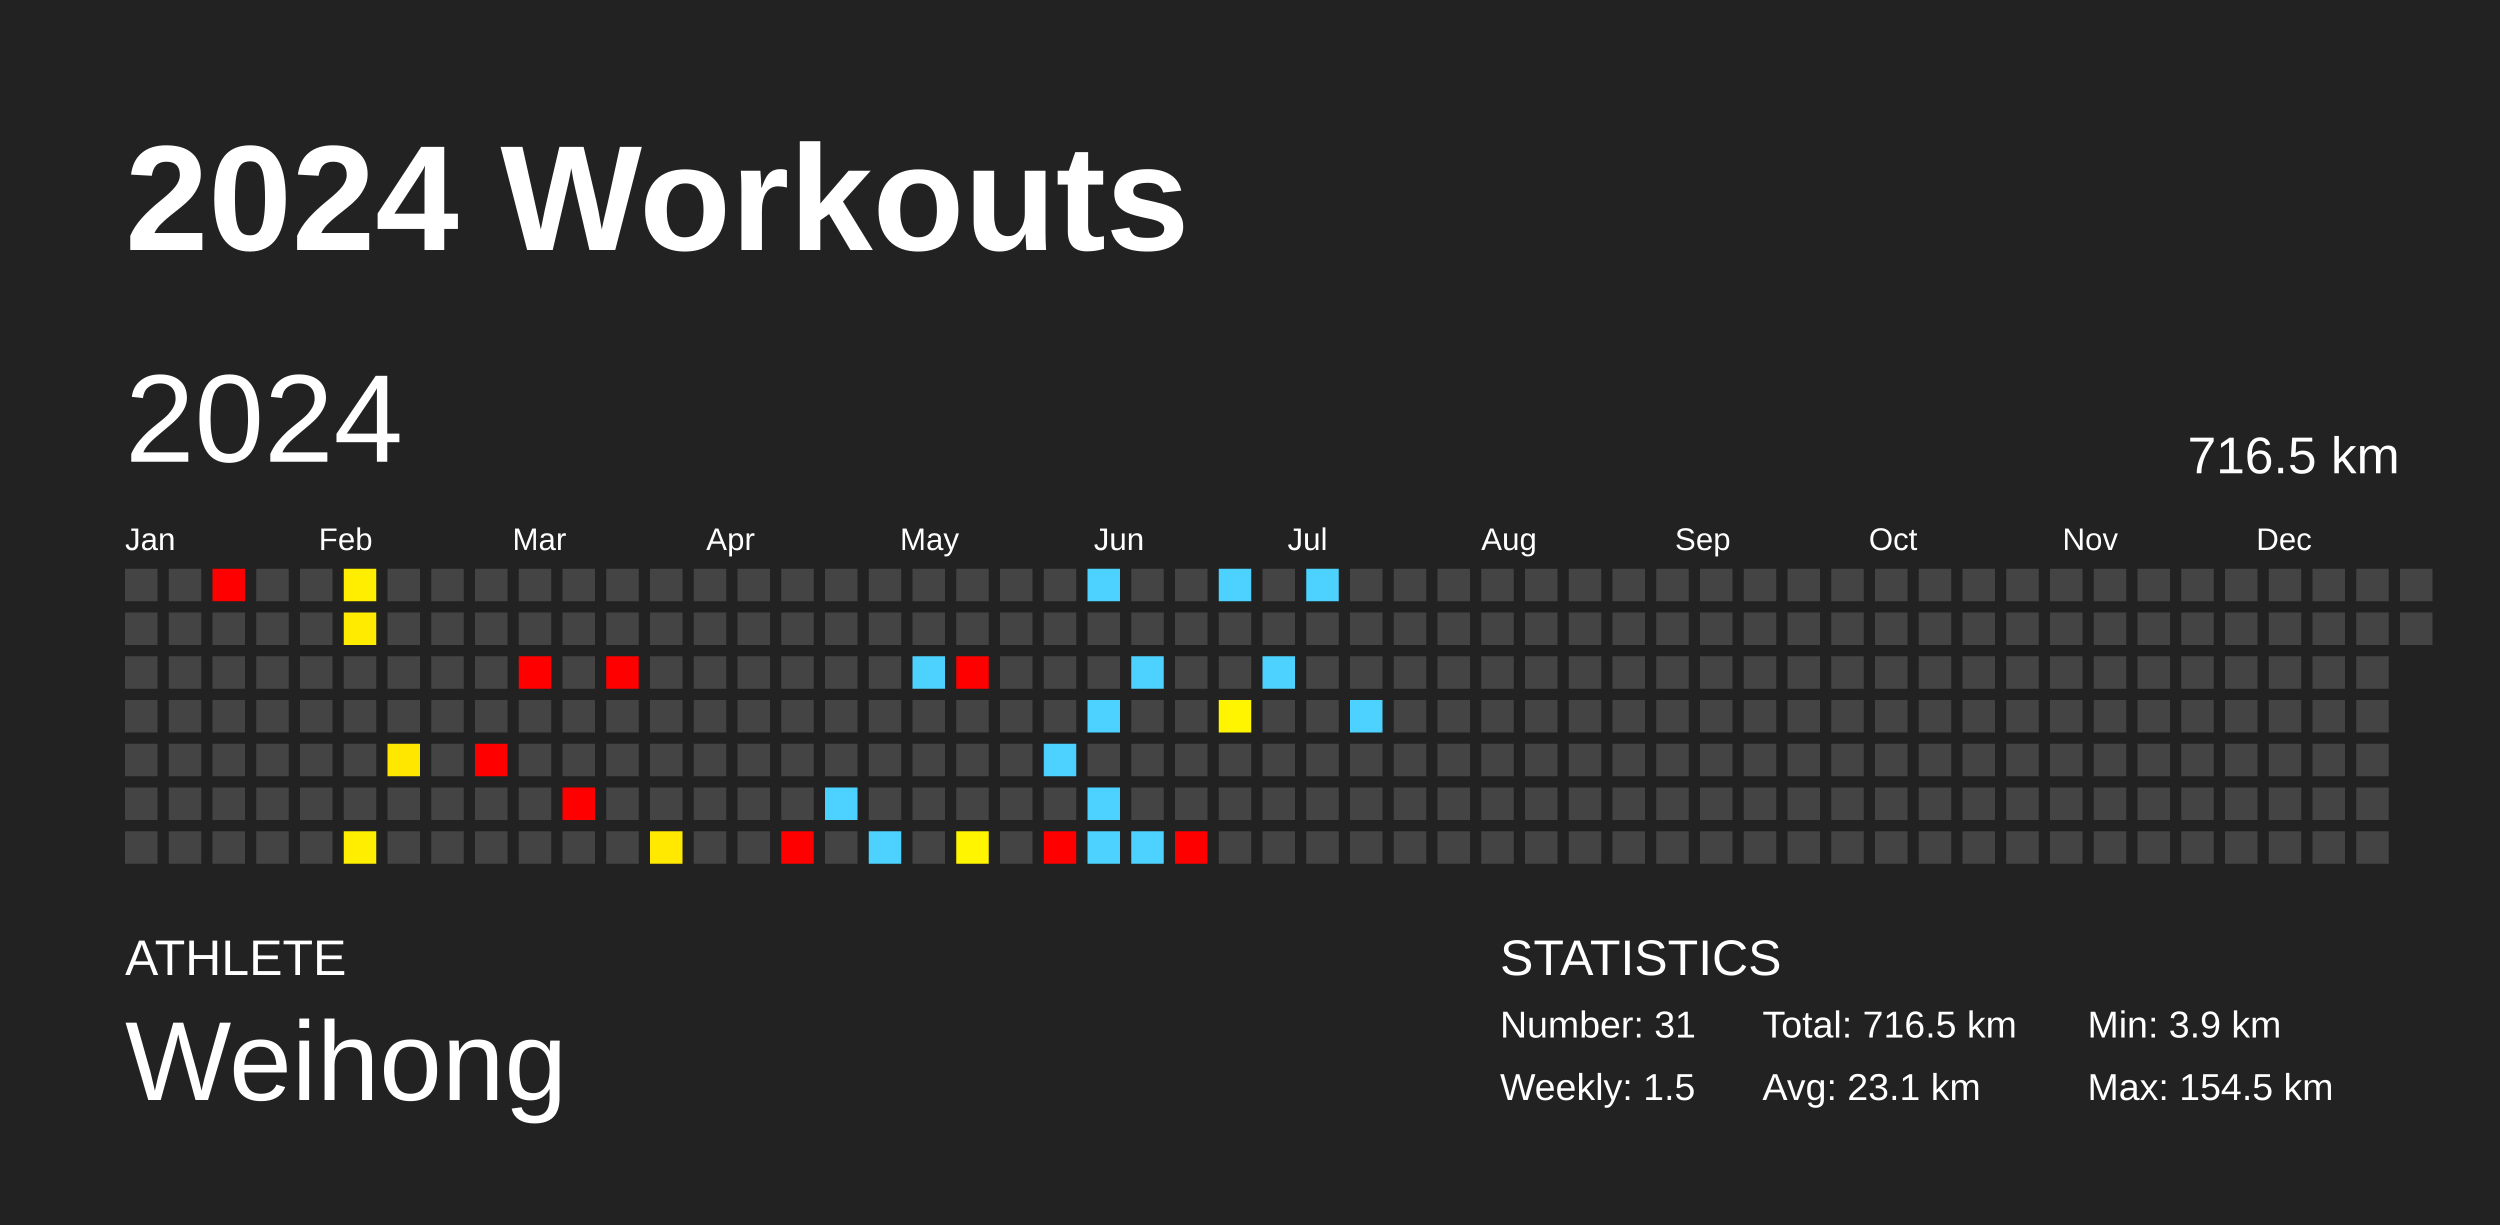
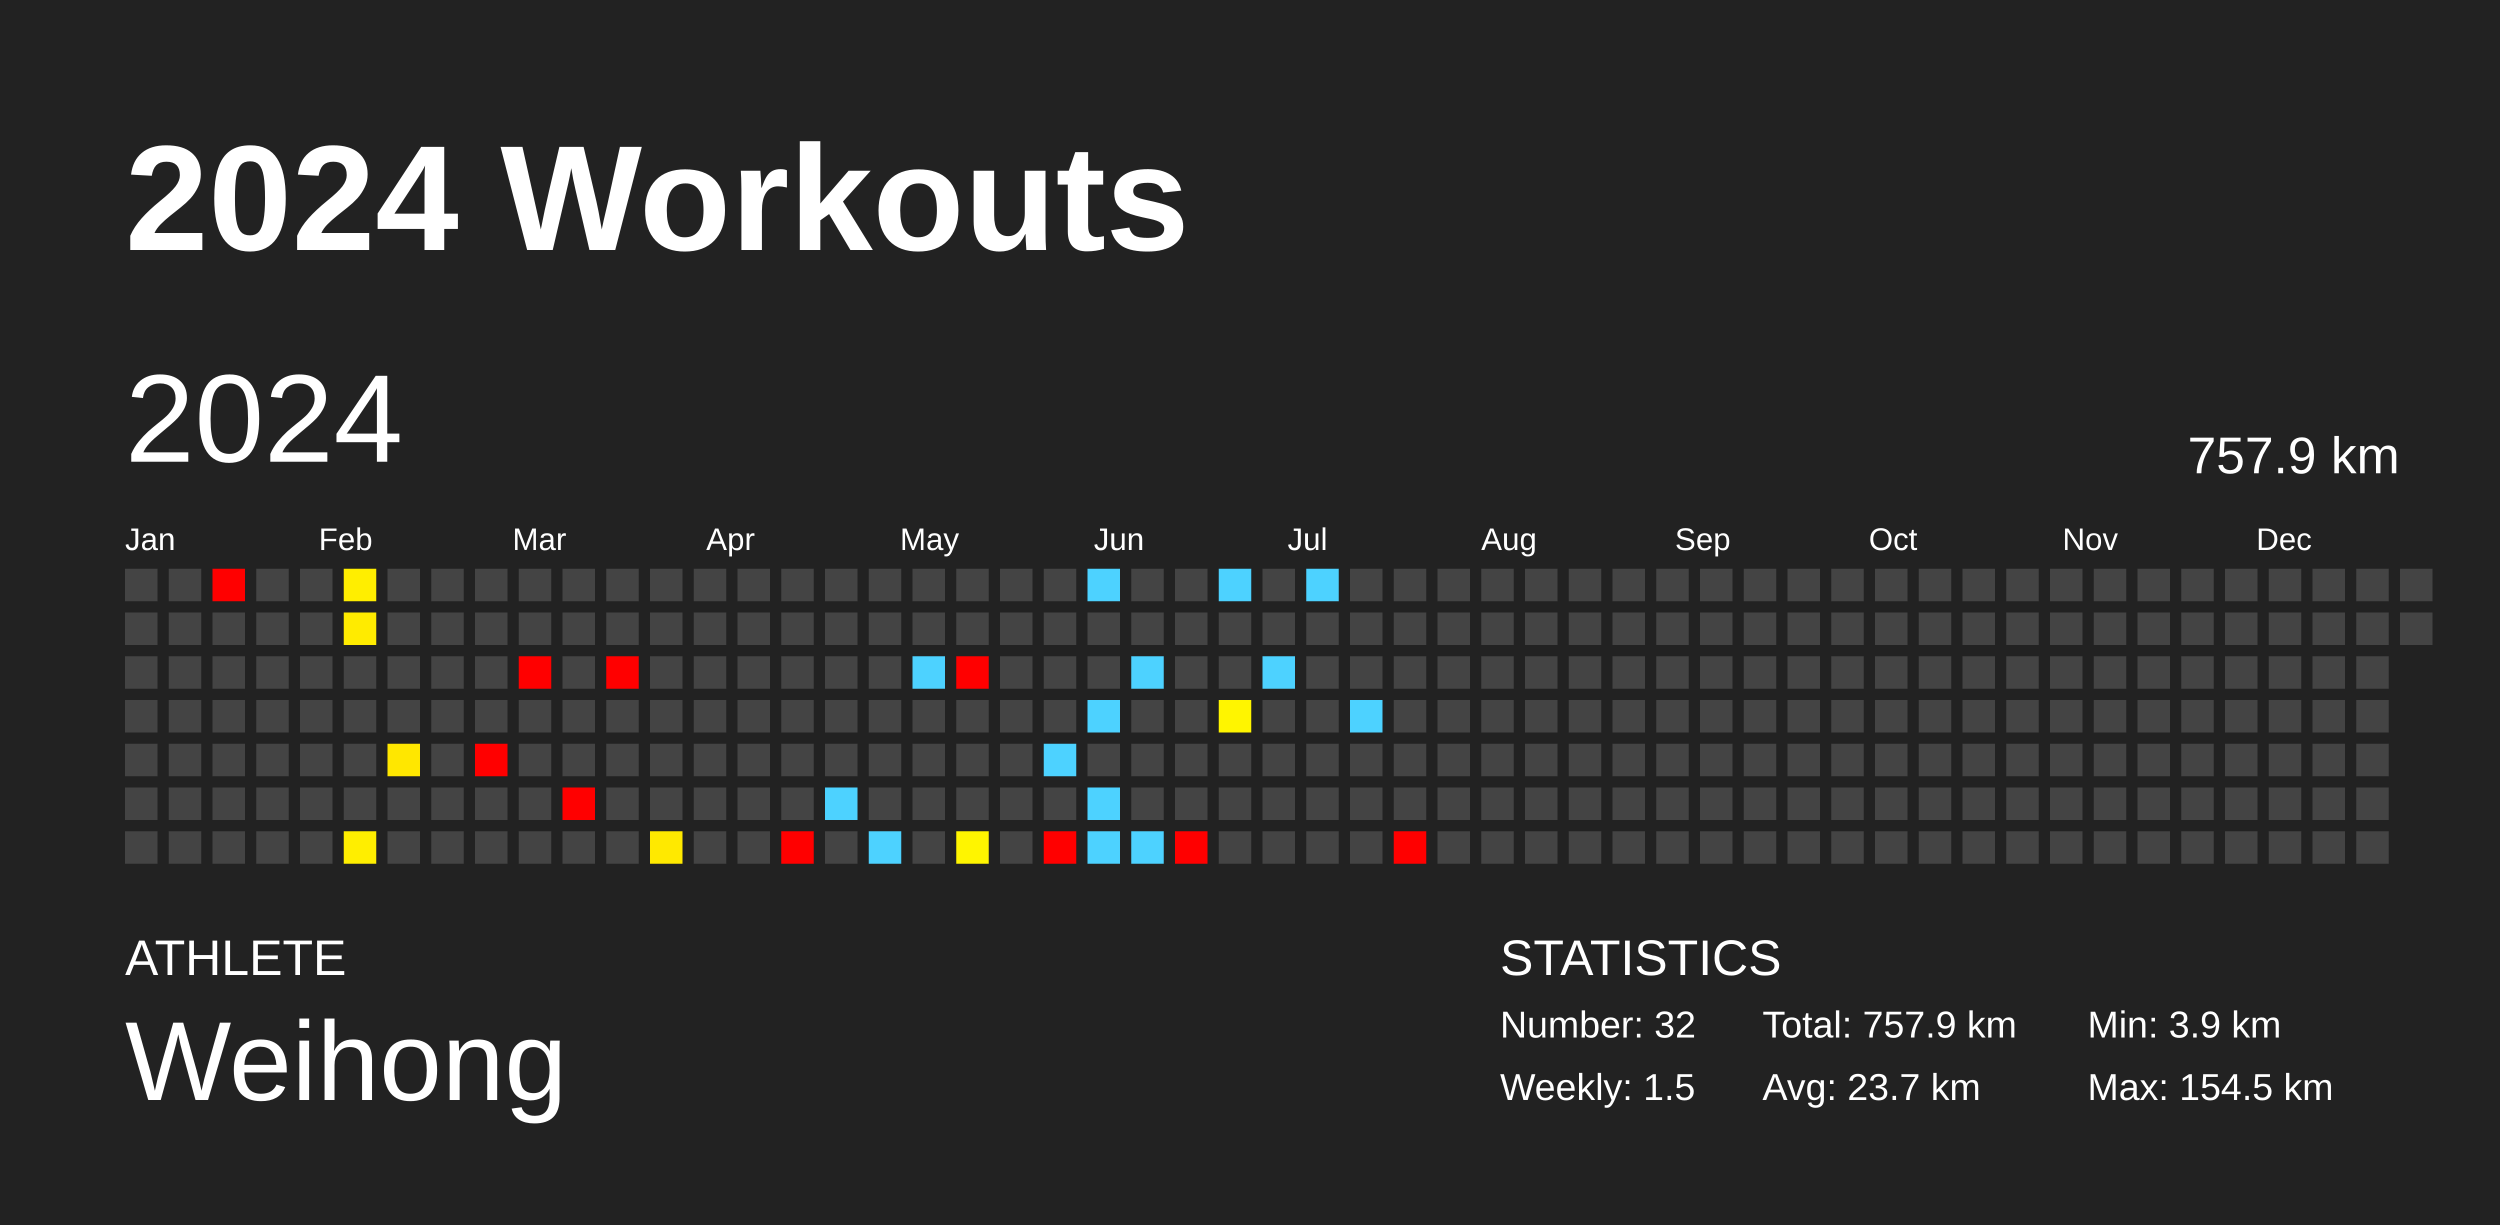
<svg xmlns="http://www.w3.org/2000/svg" baseProfile="full" height="98mm" version="1.1" viewBox="0,0,200,98" width="200mm">
  <defs />
  <rect fill="#222222" height="98" width="200" x="0" y="0" />
  <text fill="#FFFFFF" style="font-size:12px; font-family:Arial; font-weight:bold;" x="10" y="20">2024 Workouts</text>
  <text fill="#FFFFFF" style="font-size:4px; font-family:Arial" x="10" y="78">ATHLETE</text>
  <text fill="#FFFFFF" style="font-size:9px; font-family:Arial" x="10" y="88">Weihong</text>
  <text fill="#FFFFFF" style="font-size:4px; font-family:Arial" x="120" y="78">STATISTICS</text>
-   <text fill="#FFFFFF" style="font-size:3px; font-family:Arial" x="120" y="83">Number: 31</text>
+   <text fill="#FFFFFF" style="font-size:3px; font-family:Arial" x="120" y="83">Number: 32</text>
  <text fill="#FFFFFF" style="font-size:3px; font-family:Arial" x="120" y="88">Weekly: 1.5</text>
-   <text fill="#FFFFFF" style="font-size:3px; font-family:Arial" x="141" y="83">Total: 716.5 km</text>
-   <text fill="#FFFFFF" style="font-size:3px; font-family:Arial" x="141" y="88">Avg: 23.1 km</text>
+   <text fill="#FFFFFF" style="font-size:3px; font-family:Arial" x="141" y="83">Total: 757.9 km</text>
+   <text fill="#FFFFFF" style="font-size:3px; font-family:Arial" x="141" y="88">Avg: 23.7 km</text>
  <text fill="#FFFFFF" style="font-size:3px; font-family:Arial" x="167" y="83">Min: 3.9 km</text>
  <text fill="#FFFFFF" style="font-size:3px; font-family:Arial" x="167" y="88">Max: 154.5 km</text>
  <text dominant-baseline="hanging" fill="#FFFFFF" style="font-size:10.0px; font-family:Arial;" x="10" y="30">2024</text>
-   <text dominant-baseline="hanging" fill="#FFFFFF" style="font-size:4.125px; font-family:Arial;" x="175" y="35">716.5 km</text>
+   <text dominant-baseline="hanging" fill="#FFFFFF" style="font-size:4.125px; font-family:Arial;" x="175" y="35">757.9 km</text>
  <text fill="#FFFFFF" style="font-size:2.5px; font-family:Arial" x="10.0" y="44">Jan</text>
  <text fill="#FFFFFF" style="font-size:2.5px; font-family:Arial" x="25.5" y="44">Feb</text>
  <text fill="#FFFFFF" style="font-size:2.5px; font-family:Arial" x="41.0" y="44">Mar</text>
  <text fill="#FFFFFF" style="font-size:2.5px; font-family:Arial" x="56.5" y="44">Apr</text>
  <text fill="#FFFFFF" style="font-size:2.5px; font-family:Arial" x="72.0" y="44">May</text>
  <text fill="#FFFFFF" style="font-size:2.5px; font-family:Arial" x="87.5" y="44">Jun</text>
  <text fill="#FFFFFF" style="font-size:2.5px; font-family:Arial" x="103.0" y="44">Jul</text>
  <text fill="#FFFFFF" style="font-size:2.5px; font-family:Arial" x="118.5" y="44">Aug</text>
  <text fill="#FFFFFF" style="font-size:2.5px; font-family:Arial" x="134.0" y="44">Sep</text>
  <text fill="#FFFFFF" style="font-size:2.5px; font-family:Arial" x="149.5" y="44">Oct</text>
  <text fill="#FFFFFF" style="font-size:2.5px; font-family:Arial" x="165.0" y="44">Nov</text>
  <text fill="#FFFFFF" style="font-size:2.5px; font-family:Arial" x="180.5" y="44">Dec</text>
  <rect fill="#444444" height="2.6" width="2.6" x="10.0" y="45.5" />
  <rect fill="#444444" height="2.6" width="2.6" x="10.0" y="49.0" />
  <rect fill="#444444" height="2.6" width="2.6" x="10.0" y="52.5" />
  <rect fill="#444444" height="2.6" width="2.6" x="10.0" y="56.0" />
  <rect fill="#444444" height="2.6" width="2.6" x="10.0" y="59.5" />
  <rect fill="#444444" height="2.6" width="2.6" x="10.0" y="63.0" />
  <rect fill="#444444" height="2.6" width="2.6" x="10.0" y="66.5" />
  <rect fill="#444444" height="2.6" width="2.6" x="13.5" y="45.5" />
  <rect fill="#444444" height="2.6" width="2.6" x="13.5" y="49.0" />
  <rect fill="#444444" height="2.6" width="2.6" x="13.5" y="52.5" />
  <rect fill="#444444" height="2.6" width="2.6" x="13.5" y="56.0" />
  <rect fill="#444444" height="2.6" width="2.6" x="13.5" y="59.5" />
  <rect fill="#444444" height="2.6" width="2.6" x="13.5" y="63.0" />
  <rect fill="#444444" height="2.6" width="2.6" x="13.5" y="66.5" />
  <rect fill="red" height="2.6" width="2.6" x="17.0" y="45.5" />
  <rect fill="#444444" height="2.6" width="2.6" x="17.0" y="49.0" />
  <rect fill="#444444" height="2.6" width="2.6" x="17.0" y="52.5" />
  <rect fill="#444444" height="2.6" width="2.6" x="17.0" y="56.0" />
  <rect fill="#444444" height="2.6" width="2.6" x="17.0" y="59.5" />
  <rect fill="#444444" height="2.6" width="2.6" x="17.0" y="63.0" />
  <rect fill="#444444" height="2.6" width="2.6" x="17.0" y="66.5" />
  <rect fill="#444444" height="2.6" width="2.6" x="20.5" y="45.5" />
  <rect fill="#444444" height="2.6" width="2.6" x="20.5" y="49.0" />
  <rect fill="#444444" height="2.6" width="2.6" x="20.5" y="52.5" />
  <rect fill="#444444" height="2.6" width="2.6" x="20.5" y="56.0" />
  <rect fill="#444444" height="2.6" width="2.6" x="20.5" y="59.5" />
  <rect fill="#444444" height="2.6" width="2.6" x="20.5" y="63.0" />
  <rect fill="#444444" height="2.6" width="2.6" x="20.5" y="66.5" />
  <rect fill="#444444" height="2.6" width="2.6" x="24.0" y="45.5" />
  <rect fill="#444444" height="2.6" width="2.6" x="24.0" y="49.0" />
  <rect fill="#444444" height="2.6" width="2.6" x="24.0" y="52.5" />
  <rect fill="#444444" height="2.6" width="2.6" x="24.0" y="56.0" />
  <rect fill="#444444" height="2.6" width="2.6" x="24.0" y="59.5" />
  <rect fill="#444444" height="2.6" width="2.6" x="24.0" y="63.0" />
  <rect fill="#444444" height="2.6" width="2.6" x="24.0" y="66.5" />
  <rect fill="#ffee00" height="2.6" width="2.6" x="27.5" y="45.5" />
  <rect fill="#ffeb00" height="2.6" width="2.6" x="27.5" y="49.0" />
  <rect fill="#444444" height="2.6" width="2.6" x="27.5" y="52.5" />
  <rect fill="#444444" height="2.6" width="2.6" x="27.5" y="56.0" />
  <rect fill="#444444" height="2.6" width="2.6" x="27.5" y="59.5" />
  <rect fill="#444444" height="2.6" width="2.6" x="27.5" y="63.0" />
  <rect fill="#ffee00" height="2.6" width="2.6" x="27.5" y="66.5" />
  <rect fill="#444444" height="2.6" width="2.6" x="31.0" y="45.5" />
  <rect fill="#444444" height="2.6" width="2.6" x="31.0" y="49.0" />
  <rect fill="#444444" height="2.6" width="2.6" x="31.0" y="52.5" />
  <rect fill="#444444" height="2.6" width="2.6" x="31.0" y="56.0" />
  <rect fill="#ffe700" height="2.6" width="2.6" x="31.0" y="59.5" />
  <rect fill="#444444" height="2.6" width="2.6" x="31.0" y="63.0" />
  <rect fill="#444444" height="2.6" width="2.6" x="31.0" y="66.5" />
  <rect fill="#444444" height="2.6" width="2.6" x="34.5" y="45.5" />
  <rect fill="#444444" height="2.6" width="2.6" x="34.5" y="49.0" />
  <rect fill="#444444" height="2.6" width="2.6" x="34.5" y="52.5" />
  <rect fill="#444444" height="2.6" width="2.6" x="34.5" y="56.0" />
  <rect fill="#444444" height="2.6" width="2.6" x="34.5" y="59.5" />
  <rect fill="#444444" height="2.6" width="2.6" x="34.5" y="63.0" />
  <rect fill="#444444" height="2.6" width="2.6" x="34.5" y="66.5" />
  <rect fill="#444444" height="2.6" width="2.6" x="38.0" y="45.5" />
  <rect fill="#444444" height="2.6" width="2.6" x="38.0" y="49.0" />
  <rect fill="#444444" height="2.6" width="2.6" x="38.0" y="52.5" />
  <rect fill="#444444" height="2.6" width="2.6" x="38.0" y="56.0" />
  <rect fill="red" height="2.6" width="2.6" x="38.0" y="59.5" />
  <rect fill="#444444" height="2.6" width="2.6" x="38.0" y="63.0" />
  <rect fill="#444444" height="2.6" width="2.6" x="38.0" y="66.5" />
  <rect fill="#444444" height="2.6" width="2.6" x="41.5" y="45.5" />
  <rect fill="#444444" height="2.6" width="2.6" x="41.5" y="49.0" />
  <rect fill="red" height="2.6" width="2.6" x="41.5" y="52.5" />
  <rect fill="#444444" height="2.6" width="2.6" x="41.5" y="56.0" />
  <rect fill="#444444" height="2.6" width="2.6" x="41.5" y="59.5" />
  <rect fill="#444444" height="2.6" width="2.6" x="41.5" y="63.0" />
  <rect fill="#444444" height="2.6" width="2.6" x="41.5" y="66.5" />
  <rect fill="#444444" height="2.6" width="2.6" x="45.0" y="45.5" />
  <rect fill="#444444" height="2.6" width="2.6" x="45.0" y="49.0" />
  <rect fill="#444444" height="2.6" width="2.6" x="45.0" y="52.5" />
  <rect fill="#444444" height="2.6" width="2.6" x="45.0" y="56.0" />
  <rect fill="#444444" height="2.6" width="2.6" x="45.0" y="59.5" />
  <rect fill="red" height="2.6" width="2.6" x="45.0" y="63.0" />
  <rect fill="#444444" height="2.6" width="2.6" x="45.0" y="66.5" />
  <rect fill="#444444" height="2.6" width="2.6" x="48.5" y="45.5" />
  <rect fill="#444444" height="2.6" width="2.6" x="48.5" y="49.0" />
  <rect fill="red" height="2.6" width="2.6" x="48.5" y="52.5" />
  <rect fill="#444444" height="2.6" width="2.6" x="48.5" y="56.0" />
  <rect fill="#444444" height="2.6" width="2.6" x="48.5" y="59.5" />
  <rect fill="#444444" height="2.6" width="2.6" x="48.5" y="63.0" />
  <rect fill="#444444" height="2.6" width="2.6" x="48.5" y="66.5" />
  <rect fill="#444444" height="2.6" width="2.6" x="52.0" y="45.5" />
  <rect fill="#444444" height="2.6" width="2.6" x="52.0" y="49.0" />
  <rect fill="#444444" height="2.6" width="2.6" x="52.0" y="52.5" />
  <rect fill="#444444" height="2.6" width="2.6" x="52.0" y="56.0" />
  <rect fill="#444444" height="2.6" width="2.6" x="52.0" y="59.5" />
  <rect fill="#444444" height="2.6" width="2.6" x="52.0" y="63.0" />
  <rect fill="#ffe900" height="2.6" width="2.6" x="52.0" y="66.5" />
  <rect fill="#444444" height="2.6" width="2.6" x="55.5" y="45.5" />
  <rect fill="#444444" height="2.6" width="2.6" x="55.5" y="49.0" />
  <rect fill="#444444" height="2.6" width="2.6" x="55.5" y="52.5" />
  <rect fill="#444444" height="2.6" width="2.6" x="55.5" y="56.0" />
  <rect fill="#444444" height="2.6" width="2.6" x="55.5" y="59.5" />
  <rect fill="#444444" height="2.6" width="2.6" x="55.5" y="63.0" />
  <rect fill="#444444" height="2.6" width="2.6" x="55.5" y="66.5" />
  <rect fill="#444444" height="2.6" width="2.6" x="59.0" y="45.5" />
  <rect fill="#444444" height="2.6" width="2.6" x="59.0" y="49.0" />
  <rect fill="#444444" height="2.6" width="2.6" x="59.0" y="52.5" />
  <rect fill="#444444" height="2.6" width="2.6" x="59.0" y="56.0" />
  <rect fill="#444444" height="2.6" width="2.6" x="59.0" y="59.5" />
  <rect fill="#444444" height="2.6" width="2.6" x="59.0" y="63.0" />
  <rect fill="#444444" height="2.6" width="2.6" x="59.0" y="66.5" />
  <rect fill="#444444" height="2.6" width="2.6" x="62.5" y="45.5" />
  <rect fill="#444444" height="2.6" width="2.6" x="62.5" y="49.0" />
  <rect fill="#444444" height="2.6" width="2.6" x="62.5" y="52.5" />
  <rect fill="#444444" height="2.6" width="2.6" x="62.5" y="56.0" />
  <rect fill="#444444" height="2.6" width="2.6" x="62.5" y="59.5" />
  <rect fill="#444444" height="2.6" width="2.6" x="62.5" y="63.0" />
  <rect fill="red" height="2.6" width="2.6" x="62.5" y="66.5" />
  <rect fill="#444444" height="2.6" width="2.6" x="66.0" y="45.5" />
  <rect fill="#444444" height="2.6" width="2.6" x="66.0" y="49.0" />
  <rect fill="#444444" height="2.6" width="2.6" x="66.0" y="52.5" />
  <rect fill="#444444" height="2.6" width="2.6" x="66.0" y="56.0" />
  <rect fill="#444444" height="2.6" width="2.6" x="66.0" y="59.5" />
  <rect fill="#4dd2ff" height="2.6" width="2.6" x="66.0" y="63.0" />
  <rect fill="#444444" height="2.6" width="2.6" x="66.0" y="66.5" />
  <rect fill="#444444" height="2.6" width="2.6" x="69.5" y="45.5" />
  <rect fill="#444444" height="2.6" width="2.6" x="69.5" y="49.0" />
  <rect fill="#444444" height="2.6" width="2.6" x="69.5" y="52.5" />
  <rect fill="#444444" height="2.6" width="2.6" x="69.5" y="56.0" />
  <rect fill="#444444" height="2.6" width="2.6" x="69.5" y="59.5" />
  <rect fill="#444444" height="2.6" width="2.6" x="69.5" y="63.0" />
  <rect fill="#4dd2ff" height="2.6" width="2.6" x="69.5" y="66.5" />
  <rect fill="#444444" height="2.6" width="2.6" x="73.0" y="45.5" />
  <rect fill="#444444" height="2.6" width="2.6" x="73.0" y="49.0" />
  <rect fill="#4dd2ff" height="2.6" width="2.6" x="73.0" y="52.5" />
  <rect fill="#444444" height="2.6" width="2.6" x="73.0" y="56.0" />
  <rect fill="#444444" height="2.6" width="2.6" x="73.0" y="59.5" />
  <rect fill="#444444" height="2.6" width="2.6" x="73.0" y="63.0" />
  <rect fill="#444444" height="2.6" width="2.6" x="73.0" y="66.5" />
  <rect fill="#444444" height="2.6" width="2.6" x="76.5" y="45.5" />
  <rect fill="#444444" height="2.6" width="2.6" x="76.5" y="49.0" />
  <rect fill="red" height="2.6" width="2.6" x="76.5" y="52.5" />
  <rect fill="#444444" height="2.6" width="2.6" x="76.5" y="56.0" />
  <rect fill="#444444" height="2.6" width="2.6" x="76.5" y="59.5" />
  <rect fill="#444444" height="2.6" width="2.6" x="76.5" y="63.0" />
  <rect fill="#fff500" height="2.6" width="2.6" x="76.5" y="66.5" />
  <rect fill="#444444" height="2.6" width="2.6" x="80.0" y="45.5" />
  <rect fill="#444444" height="2.6" width="2.6" x="80.0" y="49.0" />
  <rect fill="#444444" height="2.6" width="2.6" x="80.0" y="52.5" />
  <rect fill="#444444" height="2.6" width="2.6" x="80.0" y="56.0" />
  <rect fill="#444444" height="2.6" width="2.6" x="80.0" y="59.5" />
  <rect fill="#444444" height="2.6" width="2.6" x="80.0" y="63.0" />
  <rect fill="#444444" height="2.6" width="2.6" x="80.0" y="66.5" />
  <rect fill="#444444" height="2.6" width="2.6" x="83.5" y="45.5" />
  <rect fill="#444444" height="2.6" width="2.6" x="83.5" y="49.0" />
  <rect fill="#444444" height="2.6" width="2.6" x="83.5" y="52.5" />
  <rect fill="#444444" height="2.6" width="2.6" x="83.5" y="56.0" />
  <rect fill="#4dd2ff" height="2.6" width="2.6" x="83.5" y="59.5" />
  <rect fill="#444444" height="2.6" width="2.6" x="83.5" y="63.0" />
  <rect fill="red" height="2.6" width="2.6" x="83.5" y="66.5" />
  <rect fill="#4dd2ff" height="2.6" width="2.6" x="87.0" y="45.5" />
  <rect fill="#444444" height="2.6" width="2.6" x="87.0" y="49.0" />
  <rect fill="#444444" height="2.6" width="2.6" x="87.0" y="52.5" />
  <rect fill="#4dd2ff" height="2.6" width="2.6" x="87.0" y="56.0" />
  <rect fill="#444444" height="2.6" width="2.6" x="87.0" y="59.5" />
  <rect fill="#4dd2ff" height="2.6" width="2.6" x="87.0" y="63.0" />
  <rect fill="#4dd2ff" height="2.6" width="2.6" x="87.0" y="66.5" />
  <rect fill="#444444" height="2.6" width="2.6" x="90.5" y="45.5" />
  <rect fill="#444444" height="2.6" width="2.6" x="90.5" y="49.0" />
  <rect fill="#4dd2ff" height="2.6" width="2.6" x="90.5" y="52.5" />
  <rect fill="#444444" height="2.6" width="2.6" x="90.5" y="56.0" />
  <rect fill="#444444" height="2.6" width="2.6" x="90.5" y="59.5" />
  <rect fill="#444444" height="2.6" width="2.6" x="90.5" y="63.0" />
  <rect fill="#4dd2ff" height="2.6" width="2.6" x="90.5" y="66.5" />
  <rect fill="#444444" height="2.6" width="2.6" x="94.0" y="45.5" />
  <rect fill="#444444" height="2.6" width="2.6" x="94.0" y="49.0" />
  <rect fill="#444444" height="2.6" width="2.6" x="94.0" y="52.5" />
  <rect fill="#444444" height="2.6" width="2.6" x="94.0" y="56.0" />
  <rect fill="#444444" height="2.6" width="2.6" x="94.0" y="59.5" />
  <rect fill="#444444" height="2.6" width="2.6" x="94.0" y="63.0" />
  <rect fill="red" height="2.6" width="2.6" x="94.0" y="66.5" />
  <rect fill="#4dd2ff" height="2.6" width="2.6" x="97.5" y="45.5" />
  <rect fill="#444444" height="2.6" width="2.6" x="97.5" y="49.0" />
  <rect fill="#444444" height="2.6" width="2.6" x="97.5" y="52.5" />
  <rect fill="#fff500" height="2.6" width="2.6" x="97.5" y="56.0" />
  <rect fill="#444444" height="2.6" width="2.6" x="97.5" y="59.5" />
  <rect fill="#444444" height="2.6" width="2.6" x="97.5" y="63.0" />
  <rect fill="#444444" height="2.6" width="2.6" x="97.5" y="66.5" />
  <rect fill="#444444" height="2.6" width="2.6" x="101.0" y="45.5" />
  <rect fill="#444444" height="2.6" width="2.6" x="101.0" y="49.0" />
  <rect fill="#4dd2ff" height="2.6" width="2.6" x="101.0" y="52.5" />
  <rect fill="#444444" height="2.6" width="2.6" x="101.0" y="56.0" />
  <rect fill="#444444" height="2.6" width="2.6" x="101.0" y="59.5" />
  <rect fill="#444444" height="2.6" width="2.6" x="101.0" y="63.0" />
  <rect fill="#444444" height="2.6" width="2.6" x="101.0" y="66.5" />
  <rect fill="#4dd2ff" height="2.6" width="2.6" x="104.5" y="45.5" />
  <rect fill="#444444" height="2.6" width="2.6" x="104.5" y="49.0" />
  <rect fill="#444444" height="2.6" width="2.6" x="104.5" y="52.5" />
  <rect fill="#444444" height="2.6" width="2.6" x="104.5" y="56.0" />
  <rect fill="#444444" height="2.6" width="2.6" x="104.5" y="59.5" />
  <rect fill="#444444" height="2.6" width="2.6" x="104.5" y="63.0" />
  <rect fill="#444444" height="2.6" width="2.6" x="104.5" y="66.5" />
  <rect fill="#444444" height="2.6" width="2.6" x="108.0" y="45.5" />
  <rect fill="#444444" height="2.6" width="2.6" x="108.0" y="49.0" />
  <rect fill="#444444" height="2.6" width="2.6" x="108.0" y="52.5" />
  <rect fill="#4dd2ff" height="2.6" width="2.6" x="108.0" y="56.0" />
  <rect fill="#444444" height="2.6" width="2.6" x="108.0" y="59.5" />
  <rect fill="#444444" height="2.6" width="2.6" x="108.0" y="63.0" />
  <rect fill="#444444" height="2.6" width="2.6" x="108.0" y="66.5" />
  <rect fill="#444444" height="2.6" width="2.6" x="111.5" y="45.5" />
  <rect fill="#444444" height="2.6" width="2.6" x="111.5" y="49.0" />
  <rect fill="#444444" height="2.6" width="2.6" x="111.5" y="52.5" />
  <rect fill="#444444" height="2.6" width="2.6" x="111.5" y="56.0" />
  <rect fill="#444444" height="2.6" width="2.6" x="111.5" y="59.5" />
  <rect fill="#444444" height="2.6" width="2.6" x="111.5" y="63.0" />
-   <rect fill="#444444" height="2.6" width="2.6" x="111.5" y="66.5" />
+   <rect fill="red" height="2.6" width="2.6" x="111.5" y="66.5" />
  <rect fill="#444444" height="2.6" width="2.6" x="115.0" y="45.5" />
  <rect fill="#444444" height="2.6" width="2.6" x="115.0" y="49.0" />
  <rect fill="#444444" height="2.6" width="2.6" x="115.0" y="52.5" />
  <rect fill="#444444" height="2.6" width="2.6" x="115.0" y="56.0" />
  <rect fill="#444444" height="2.6" width="2.6" x="115.0" y="59.5" />
  <rect fill="#444444" height="2.6" width="2.6" x="115.0" y="63.0" />
  <rect fill="#444444" height="2.6" width="2.6" x="115.0" y="66.5" />
  <rect fill="#444444" height="2.6" width="2.6" x="118.5" y="45.5" />
  <rect fill="#444444" height="2.6" width="2.6" x="118.5" y="49.0" />
  <rect fill="#444444" height="2.6" width="2.6" x="118.5" y="52.5" />
  <rect fill="#444444" height="2.6" width="2.6" x="118.5" y="56.0" />
  <rect fill="#444444" height="2.6" width="2.6" x="118.5" y="59.5" />
  <rect fill="#444444" height="2.6" width="2.6" x="118.5" y="63.0" />
  <rect fill="#444444" height="2.6" width="2.6" x="118.5" y="66.5" />
  <rect fill="#444444" height="2.6" width="2.6" x="122.0" y="45.5" />
  <rect fill="#444444" height="2.6" width="2.6" x="122.0" y="49.0" />
  <rect fill="#444444" height="2.6" width="2.6" x="122.0" y="52.5" />
  <rect fill="#444444" height="2.6" width="2.6" x="122.0" y="56.0" />
  <rect fill="#444444" height="2.6" width="2.6" x="122.0" y="59.5" />
  <rect fill="#444444" height="2.6" width="2.6" x="122.0" y="63.0" />
  <rect fill="#444444" height="2.6" width="2.6" x="122.0" y="66.5" />
  <rect fill="#444444" height="2.6" width="2.6" x="125.5" y="45.5" />
  <rect fill="#444444" height="2.6" width="2.6" x="125.5" y="49.0" />
  <rect fill="#444444" height="2.6" width="2.6" x="125.5" y="52.5" />
  <rect fill="#444444" height="2.6" width="2.6" x="125.5" y="56.0" />
  <rect fill="#444444" height="2.6" width="2.6" x="125.5" y="59.5" />
  <rect fill="#444444" height="2.6" width="2.6" x="125.5" y="63.0" />
  <rect fill="#444444" height="2.6" width="2.6" x="125.5" y="66.5" />
  <rect fill="#444444" height="2.6" width="2.6" x="129.0" y="45.5" />
  <rect fill="#444444" height="2.6" width="2.6" x="129.0" y="49.0" />
  <rect fill="#444444" height="2.6" width="2.6" x="129.0" y="52.5" />
  <rect fill="#444444" height="2.6" width="2.6" x="129.0" y="56.0" />
  <rect fill="#444444" height="2.6" width="2.6" x="129.0" y="59.5" />
  <rect fill="#444444" height="2.6" width="2.6" x="129.0" y="63.0" />
  <rect fill="#444444" height="2.6" width="2.6" x="129.0" y="66.5" />
  <rect fill="#444444" height="2.6" width="2.6" x="132.5" y="45.5" />
  <rect fill="#444444" height="2.6" width="2.6" x="132.5" y="49.0" />
  <rect fill="#444444" height="2.6" width="2.6" x="132.5" y="52.5" />
  <rect fill="#444444" height="2.6" width="2.6" x="132.5" y="56.0" />
  <rect fill="#444444" height="2.6" width="2.6" x="132.5" y="59.5" />
  <rect fill="#444444" height="2.6" width="2.6" x="132.5" y="63.0" />
  <rect fill="#444444" height="2.6" width="2.6" x="132.5" y="66.5" />
  <rect fill="#444444" height="2.6" width="2.6" x="136.0" y="45.5" />
  <rect fill="#444444" height="2.6" width="2.6" x="136.0" y="49.0" />
  <rect fill="#444444" height="2.6" width="2.6" x="136.0" y="52.5" />
  <rect fill="#444444" height="2.6" width="2.6" x="136.0" y="56.0" />
  <rect fill="#444444" height="2.6" width="2.6" x="136.0" y="59.5" />
  <rect fill="#444444" height="2.6" width="2.6" x="136.0" y="63.0" />
  <rect fill="#444444" height="2.6" width="2.6" x="136.0" y="66.5" />
  <rect fill="#444444" height="2.6" width="2.6" x="139.5" y="45.5" />
  <rect fill="#444444" height="2.6" width="2.6" x="139.5" y="49.0" />
  <rect fill="#444444" height="2.6" width="2.6" x="139.5" y="52.5" />
  <rect fill="#444444" height="2.6" width="2.6" x="139.5" y="56.0" />
  <rect fill="#444444" height="2.6" width="2.6" x="139.5" y="59.5" />
  <rect fill="#444444" height="2.6" width="2.6" x="139.5" y="63.0" />
  <rect fill="#444444" height="2.6" width="2.6" x="139.5" y="66.5" />
  <rect fill="#444444" height="2.6" width="2.6" x="143.0" y="45.5" />
  <rect fill="#444444" height="2.6" width="2.6" x="143.0" y="49.0" />
  <rect fill="#444444" height="2.6" width="2.6" x="143.0" y="52.5" />
  <rect fill="#444444" height="2.6" width="2.6" x="143.0" y="56.0" />
  <rect fill="#444444" height="2.6" width="2.6" x="143.0" y="59.5" />
  <rect fill="#444444" height="2.6" width="2.6" x="143.0" y="63.0" />
  <rect fill="#444444" height="2.6" width="2.6" x="143.0" y="66.5" />
  <rect fill="#444444" height="2.6" width="2.6" x="146.5" y="45.5" />
  <rect fill="#444444" height="2.6" width="2.6" x="146.5" y="49.0" />
  <rect fill="#444444" height="2.6" width="2.6" x="146.5" y="52.5" />
  <rect fill="#444444" height="2.6" width="2.6" x="146.5" y="56.0" />
  <rect fill="#444444" height="2.6" width="2.6" x="146.5" y="59.5" />
  <rect fill="#444444" height="2.6" width="2.6" x="146.5" y="63.0" />
  <rect fill="#444444" height="2.6" width="2.6" x="146.5" y="66.5" />
  <rect fill="#444444" height="2.6" width="2.6" x="150.0" y="45.5" />
  <rect fill="#444444" height="2.6" width="2.6" x="150.0" y="49.0" />
  <rect fill="#444444" height="2.6" width="2.6" x="150.0" y="52.5" />
  <rect fill="#444444" height="2.6" width="2.6" x="150.0" y="56.0" />
  <rect fill="#444444" height="2.6" width="2.6" x="150.0" y="59.5" />
  <rect fill="#444444" height="2.6" width="2.6" x="150.0" y="63.0" />
  <rect fill="#444444" height="2.6" width="2.6" x="150.0" y="66.5" />
  <rect fill="#444444" height="2.6" width="2.6" x="153.5" y="45.5" />
  <rect fill="#444444" height="2.6" width="2.6" x="153.5" y="49.0" />
  <rect fill="#444444" height="2.6" width="2.6" x="153.5" y="52.5" />
  <rect fill="#444444" height="2.6" width="2.6" x="153.5" y="56.0" />
  <rect fill="#444444" height="2.6" width="2.6" x="153.5" y="59.5" />
  <rect fill="#444444" height="2.6" width="2.6" x="153.5" y="63.0" />
  <rect fill="#444444" height="2.6" width="2.6" x="153.5" y="66.5" />
  <rect fill="#444444" height="2.6" width="2.6" x="157.0" y="45.5" />
  <rect fill="#444444" height="2.6" width="2.6" x="157.0" y="49.0" />
  <rect fill="#444444" height="2.6" width="2.6" x="157.0" y="52.5" />
  <rect fill="#444444" height="2.6" width="2.6" x="157.0" y="56.0" />
  <rect fill="#444444" height="2.6" width="2.6" x="157.0" y="59.5" />
  <rect fill="#444444" height="2.6" width="2.6" x="157.0" y="63.0" />
  <rect fill="#444444" height="2.6" width="2.6" x="157.0" y="66.5" />
  <rect fill="#444444" height="2.6" width="2.6" x="160.5" y="45.5" />
  <rect fill="#444444" height="2.6" width="2.6" x="160.5" y="49.0" />
  <rect fill="#444444" height="2.6" width="2.6" x="160.5" y="52.5" />
  <rect fill="#444444" height="2.6" width="2.6" x="160.5" y="56.0" />
  <rect fill="#444444" height="2.6" width="2.6" x="160.5" y="59.5" />
  <rect fill="#444444" height="2.6" width="2.6" x="160.5" y="63.0" />
  <rect fill="#444444" height="2.6" width="2.6" x="160.5" y="66.5" />
  <rect fill="#444444" height="2.6" width="2.6" x="164.0" y="45.5" />
  <rect fill="#444444" height="2.6" width="2.6" x="164.0" y="49.0" />
  <rect fill="#444444" height="2.6" width="2.6" x="164.0" y="52.5" />
  <rect fill="#444444" height="2.6" width="2.6" x="164.0" y="56.0" />
  <rect fill="#444444" height="2.6" width="2.6" x="164.0" y="59.5" />
  <rect fill="#444444" height="2.6" width="2.6" x="164.0" y="63.0" />
  <rect fill="#444444" height="2.6" width="2.6" x="164.0" y="66.5" />
  <rect fill="#444444" height="2.6" width="2.6" x="167.5" y="45.5" />
  <rect fill="#444444" height="2.6" width="2.6" x="167.5" y="49.0" />
  <rect fill="#444444" height="2.6" width="2.6" x="167.5" y="52.5" />
  <rect fill="#444444" height="2.6" width="2.6" x="167.5" y="56.0" />
  <rect fill="#444444" height="2.6" width="2.6" x="167.5" y="59.5" />
  <rect fill="#444444" height="2.6" width="2.6" x="167.5" y="63.0" />
  <rect fill="#444444" height="2.6" width="2.6" x="167.5" y="66.5" />
  <rect fill="#444444" height="2.6" width="2.6" x="171.0" y="45.5" />
  <rect fill="#444444" height="2.6" width="2.6" x="171.0" y="49.0" />
  <rect fill="#444444" height="2.6" width="2.6" x="171.0" y="52.5" />
  <rect fill="#444444" height="2.6" width="2.6" x="171.0" y="56.0" />
  <rect fill="#444444" height="2.6" width="2.6" x="171.0" y="59.5" />
  <rect fill="#444444" height="2.6" width="2.6" x="171.0" y="63.0" />
  <rect fill="#444444" height="2.6" width="2.6" x="171.0" y="66.5" />
  <rect fill="#444444" height="2.6" width="2.6" x="174.5" y="45.5" />
  <rect fill="#444444" height="2.6" width="2.6" x="174.5" y="49.0" />
  <rect fill="#444444" height="2.6" width="2.6" x="174.5" y="52.5" />
  <rect fill="#444444" height="2.6" width="2.6" x="174.5" y="56.0" />
  <rect fill="#444444" height="2.6" width="2.6" x="174.5" y="59.5" />
  <rect fill="#444444" height="2.6" width="2.6" x="174.5" y="63.0" />
  <rect fill="#444444" height="2.6" width="2.6" x="174.5" y="66.5" />
  <rect fill="#444444" height="2.6" width="2.6" x="178.0" y="45.5" />
  <rect fill="#444444" height="2.6" width="2.6" x="178.0" y="49.0" />
  <rect fill="#444444" height="2.6" width="2.6" x="178.0" y="52.5" />
  <rect fill="#444444" height="2.6" width="2.6" x="178.0" y="56.0" />
  <rect fill="#444444" height="2.6" width="2.6" x="178.0" y="59.5" />
  <rect fill="#444444" height="2.6" width="2.6" x="178.0" y="63.0" />
  <rect fill="#444444" height="2.6" width="2.6" x="178.0" y="66.5" />
  <rect fill="#444444" height="2.6" width="2.6" x="181.5" y="45.5" />
  <rect fill="#444444" height="2.6" width="2.6" x="181.5" y="49.0" />
  <rect fill="#444444" height="2.6" width="2.6" x="181.5" y="52.5" />
  <rect fill="#444444" height="2.6" width="2.6" x="181.5" y="56.0" />
  <rect fill="#444444" height="2.6" width="2.6" x="181.5" y="59.5" />
  <rect fill="#444444" height="2.6" width="2.6" x="181.5" y="63.0" />
  <rect fill="#444444" height="2.6" width="2.6" x="181.5" y="66.5" />
  <rect fill="#444444" height="2.6" width="2.6" x="185.0" y="45.5" />
  <rect fill="#444444" height="2.6" width="2.6" x="185.0" y="49.0" />
  <rect fill="#444444" height="2.6" width="2.6" x="185.0" y="52.5" />
  <rect fill="#444444" height="2.6" width="2.6" x="185.0" y="56.0" />
  <rect fill="#444444" height="2.6" width="2.6" x="185.0" y="59.5" />
  <rect fill="#444444" height="2.6" width="2.6" x="185.0" y="63.0" />
  <rect fill="#444444" height="2.6" width="2.6" x="185.0" y="66.5" />
  <rect fill="#444444" height="2.6" width="2.6" x="188.5" y="45.5" />
  <rect fill="#444444" height="2.6" width="2.6" x="188.5" y="49.0" />
  <rect fill="#444444" height="2.6" width="2.6" x="188.5" y="52.5" />
  <rect fill="#444444" height="2.6" width="2.6" x="188.5" y="56.0" />
  <rect fill="#444444" height="2.6" width="2.6" x="188.5" y="59.5" />
  <rect fill="#444444" height="2.6" width="2.6" x="188.5" y="63.0" />
  <rect fill="#444444" height="2.6" width="2.6" x="188.5" y="66.5" />
  <rect fill="#444444" height="2.6" width="2.6" x="192.0" y="45.5" />
  <rect fill="#444444" height="2.6" width="2.6" x="192.0" y="49.0" />
</svg>
